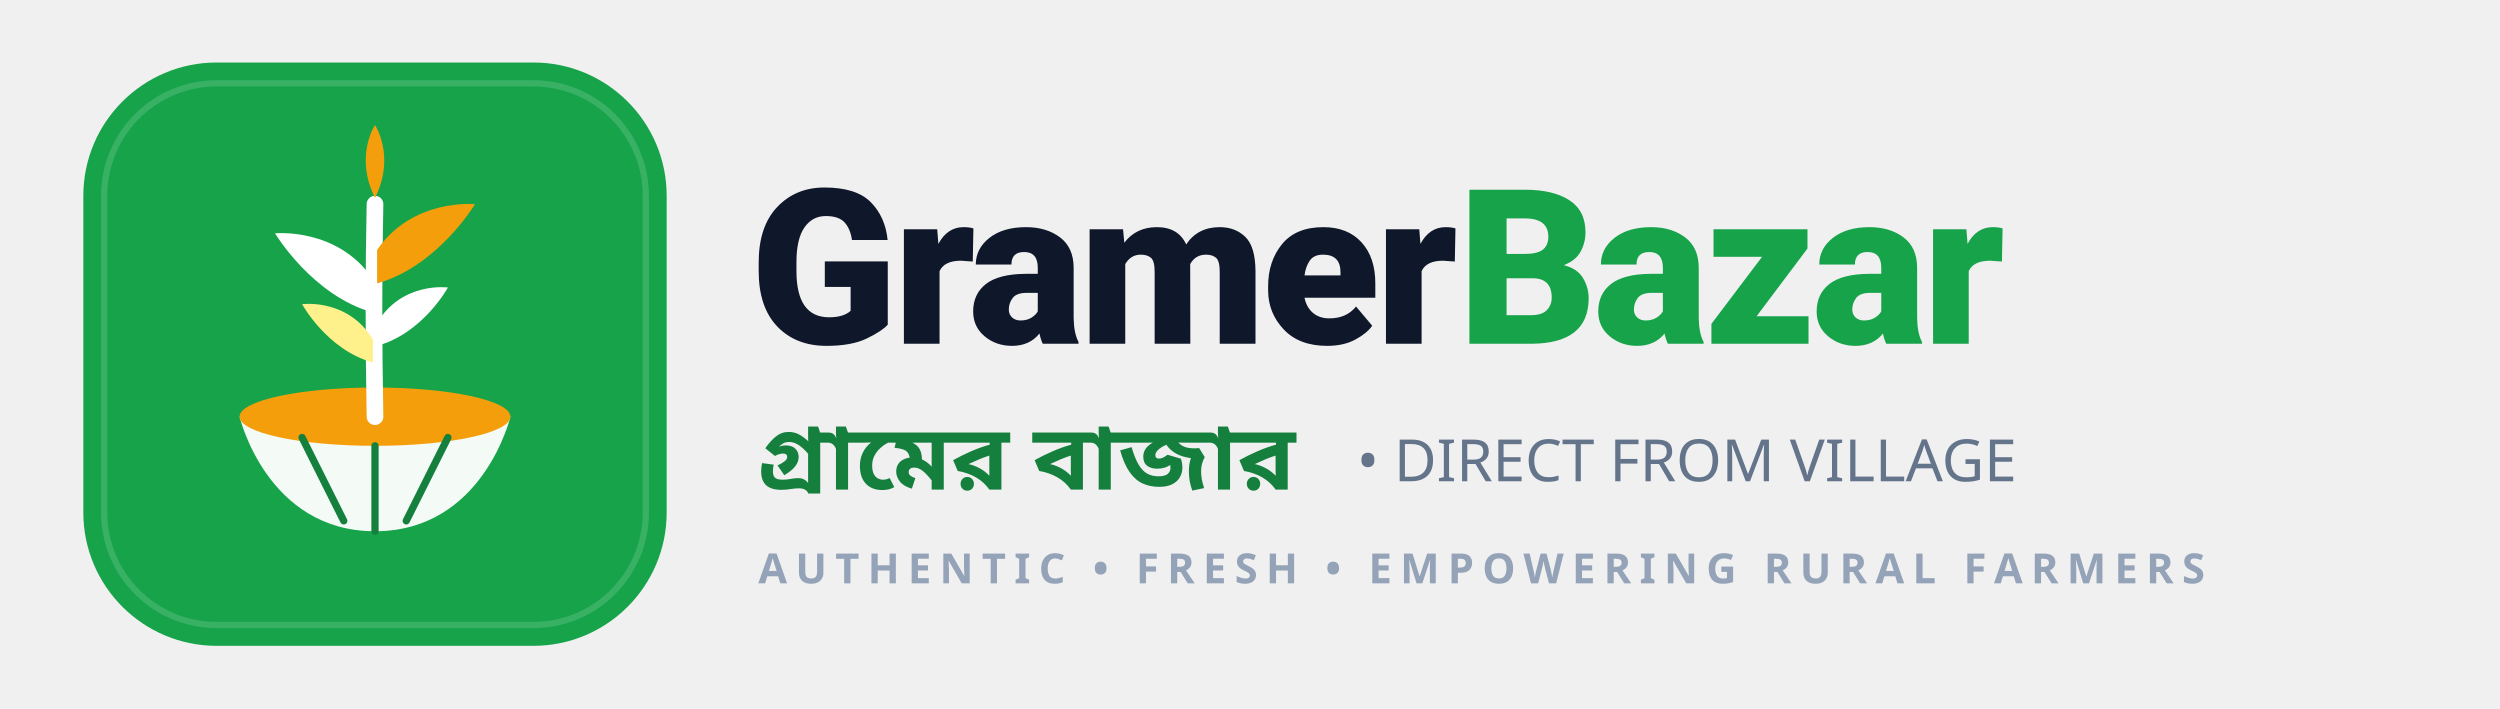
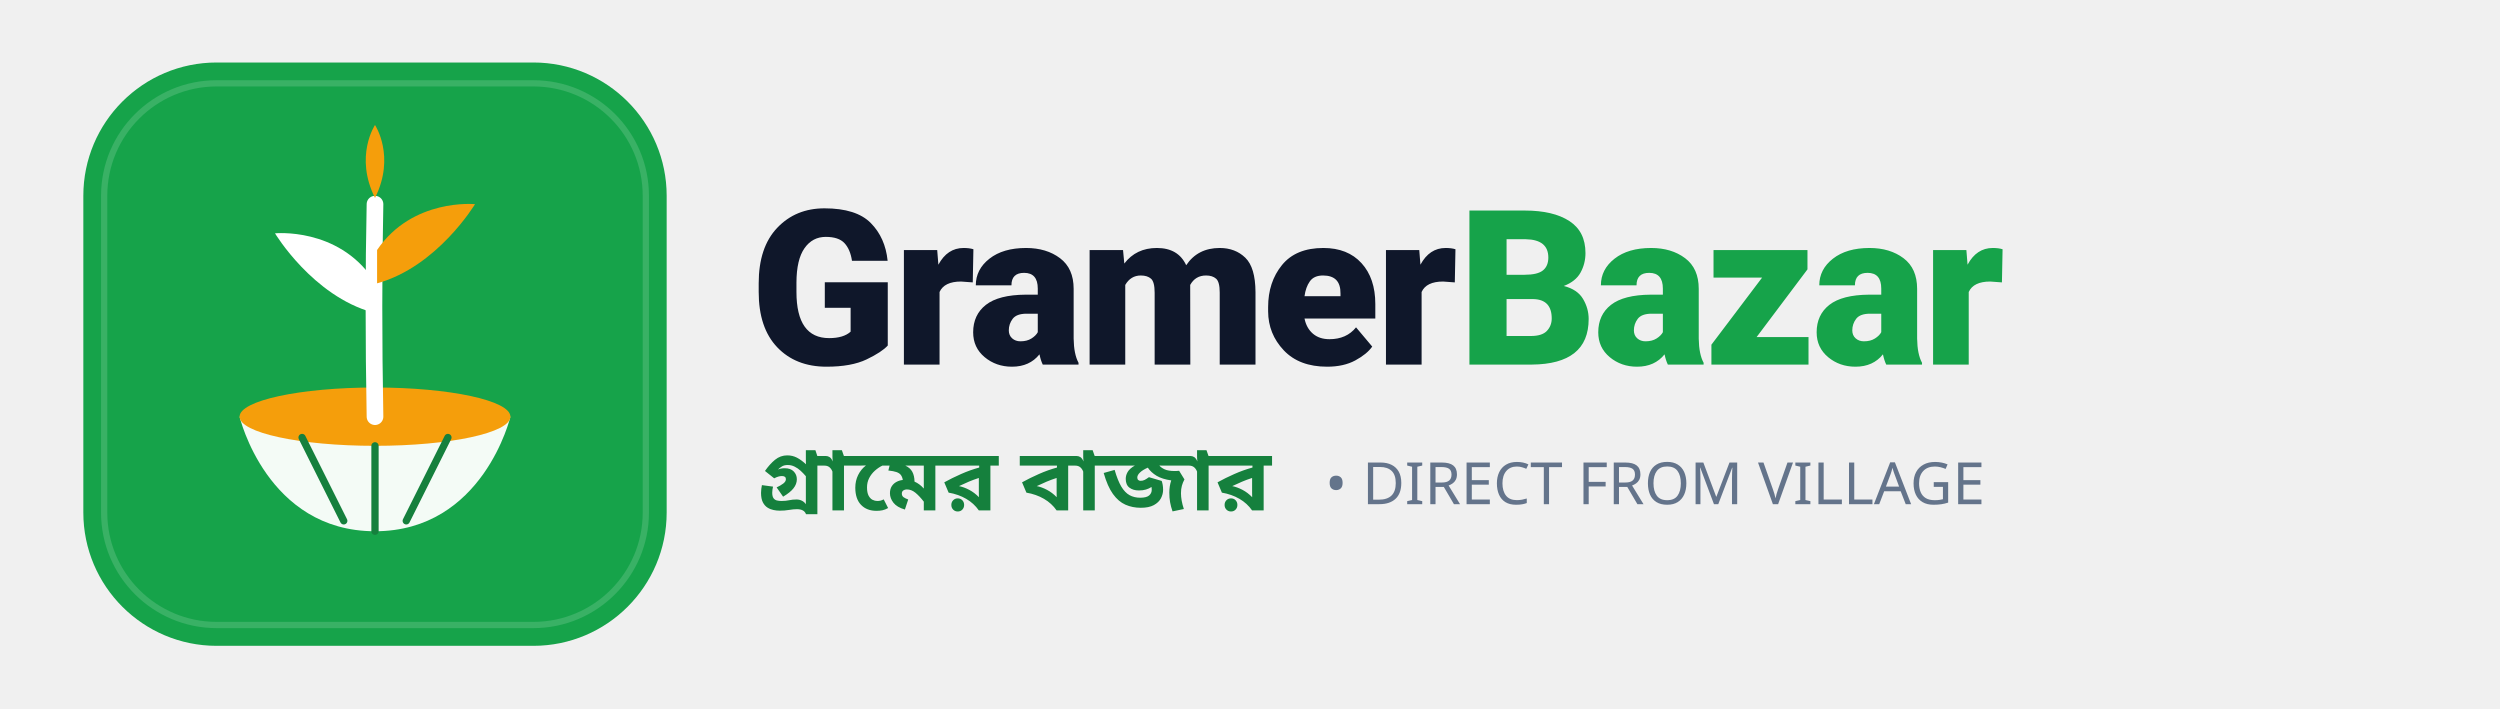
<svg xmlns="http://www.w3.org/2000/svg" viewBox="0 0 1200 340" width="1200" height="340" fill="none">
  <g transform="translate(40, 30)">
    <rect width="280" height="280" rx="64" fill="#16a34a" />
    <rect x="10" y="10" width="260" height="260" rx="54" stroke="#ffffff" stroke-opacity="0.15" stroke-width="3" />
    <path d="M75 170 C75 170, 88 225, 140 225 C192 225, 205 170, 205 170 Z" fill="#ffffff" fill-opacity="0.95" />
    <ellipse cx="140" cy="170" rx="65" ry="14" fill="#f59e0b" />
    <path d="M105 180 L125 220 M140 184 L140 225 M175 180 L155 220" stroke="#15803d" stroke-width="3.5" stroke-linecap="round" />
    <path d="M140 170 Q139 115 140 68" stroke="#ffffff" stroke-width="8" stroke-linecap="round" />
    <path d="M140 65 C150 45, 140 30, 140 30 C140 30, 130 45, 140 65 Z" fill="#f59e0b" />
    <path d="M139 120 C110 112, 92 82, 92 82 C92 82, 122 79, 139 104 Z" fill="#ffffff" />
    <path d="M141 106 C170 98, 188 68, 188 68 C188 68, 158 65, 141 90 Z" fill="#f59e0b" />
-     <path d="M139 144 C117 138, 105 116, 105 116 C105 116, 127 113, 139 133 Z" fill="#fef08a" />
-     <path d="M141 136 C163 130, 175 108, 175 108 C175 108, 153 105, 141 125 Z" fill="#ffffff" />
  </g>
-   <g transform="translate(360, 40)">
+   <g transform="translate(360, 50)">
    <text x="0" y="125" font-family="system-ui, -apple-system, BlinkMacSystemFont, 'Segoe UI', Roboto, sans-serif" font-size="104" font-weight="900" fill="#0f172a" letter-spacing="-2">
      Gramer<tspan fill="#16a34a">Bazar</tspan>
    </text>
-     <text x="4" y="195" font-family="'Hind Siliguri', 'Noto Sans Bengali', system-ui, sans-serif" font-size="44" font-weight="700" fill="#15803d" letter-spacing="0">
-       গ্রামের বাজার
-       <tspan font-family="system-ui, sans-serif" font-size="28" font-weight="500" fill="#64748b" dx="18" dy="-4">• DIRECT FROM VILLAGE</tspan>
-     </text>
-     <text x="4" y="240" font-family="system-ui, sans-serif" font-size="20" font-weight="600" fill="#94a3b8" letter-spacing="4">
-       AUTHENTIC • FRESH • EMPOWERING RURAL FARMERS
+     <text x="4" y="195" font-family="'Hind Siliguri', 'Noto Sans Bengali', system-ui, sans-serif" font-size="42" font-weight="700" fill="#15803d">
+       গ্রামের বাজার <tspan font-family="system-ui, sans-serif" font-size="28" font-weight="500" fill="#64748b" dx="15" dy="-3">• DIRECT FROM VILLAGE</tspan>
    </text>
  </g>
</svg>
